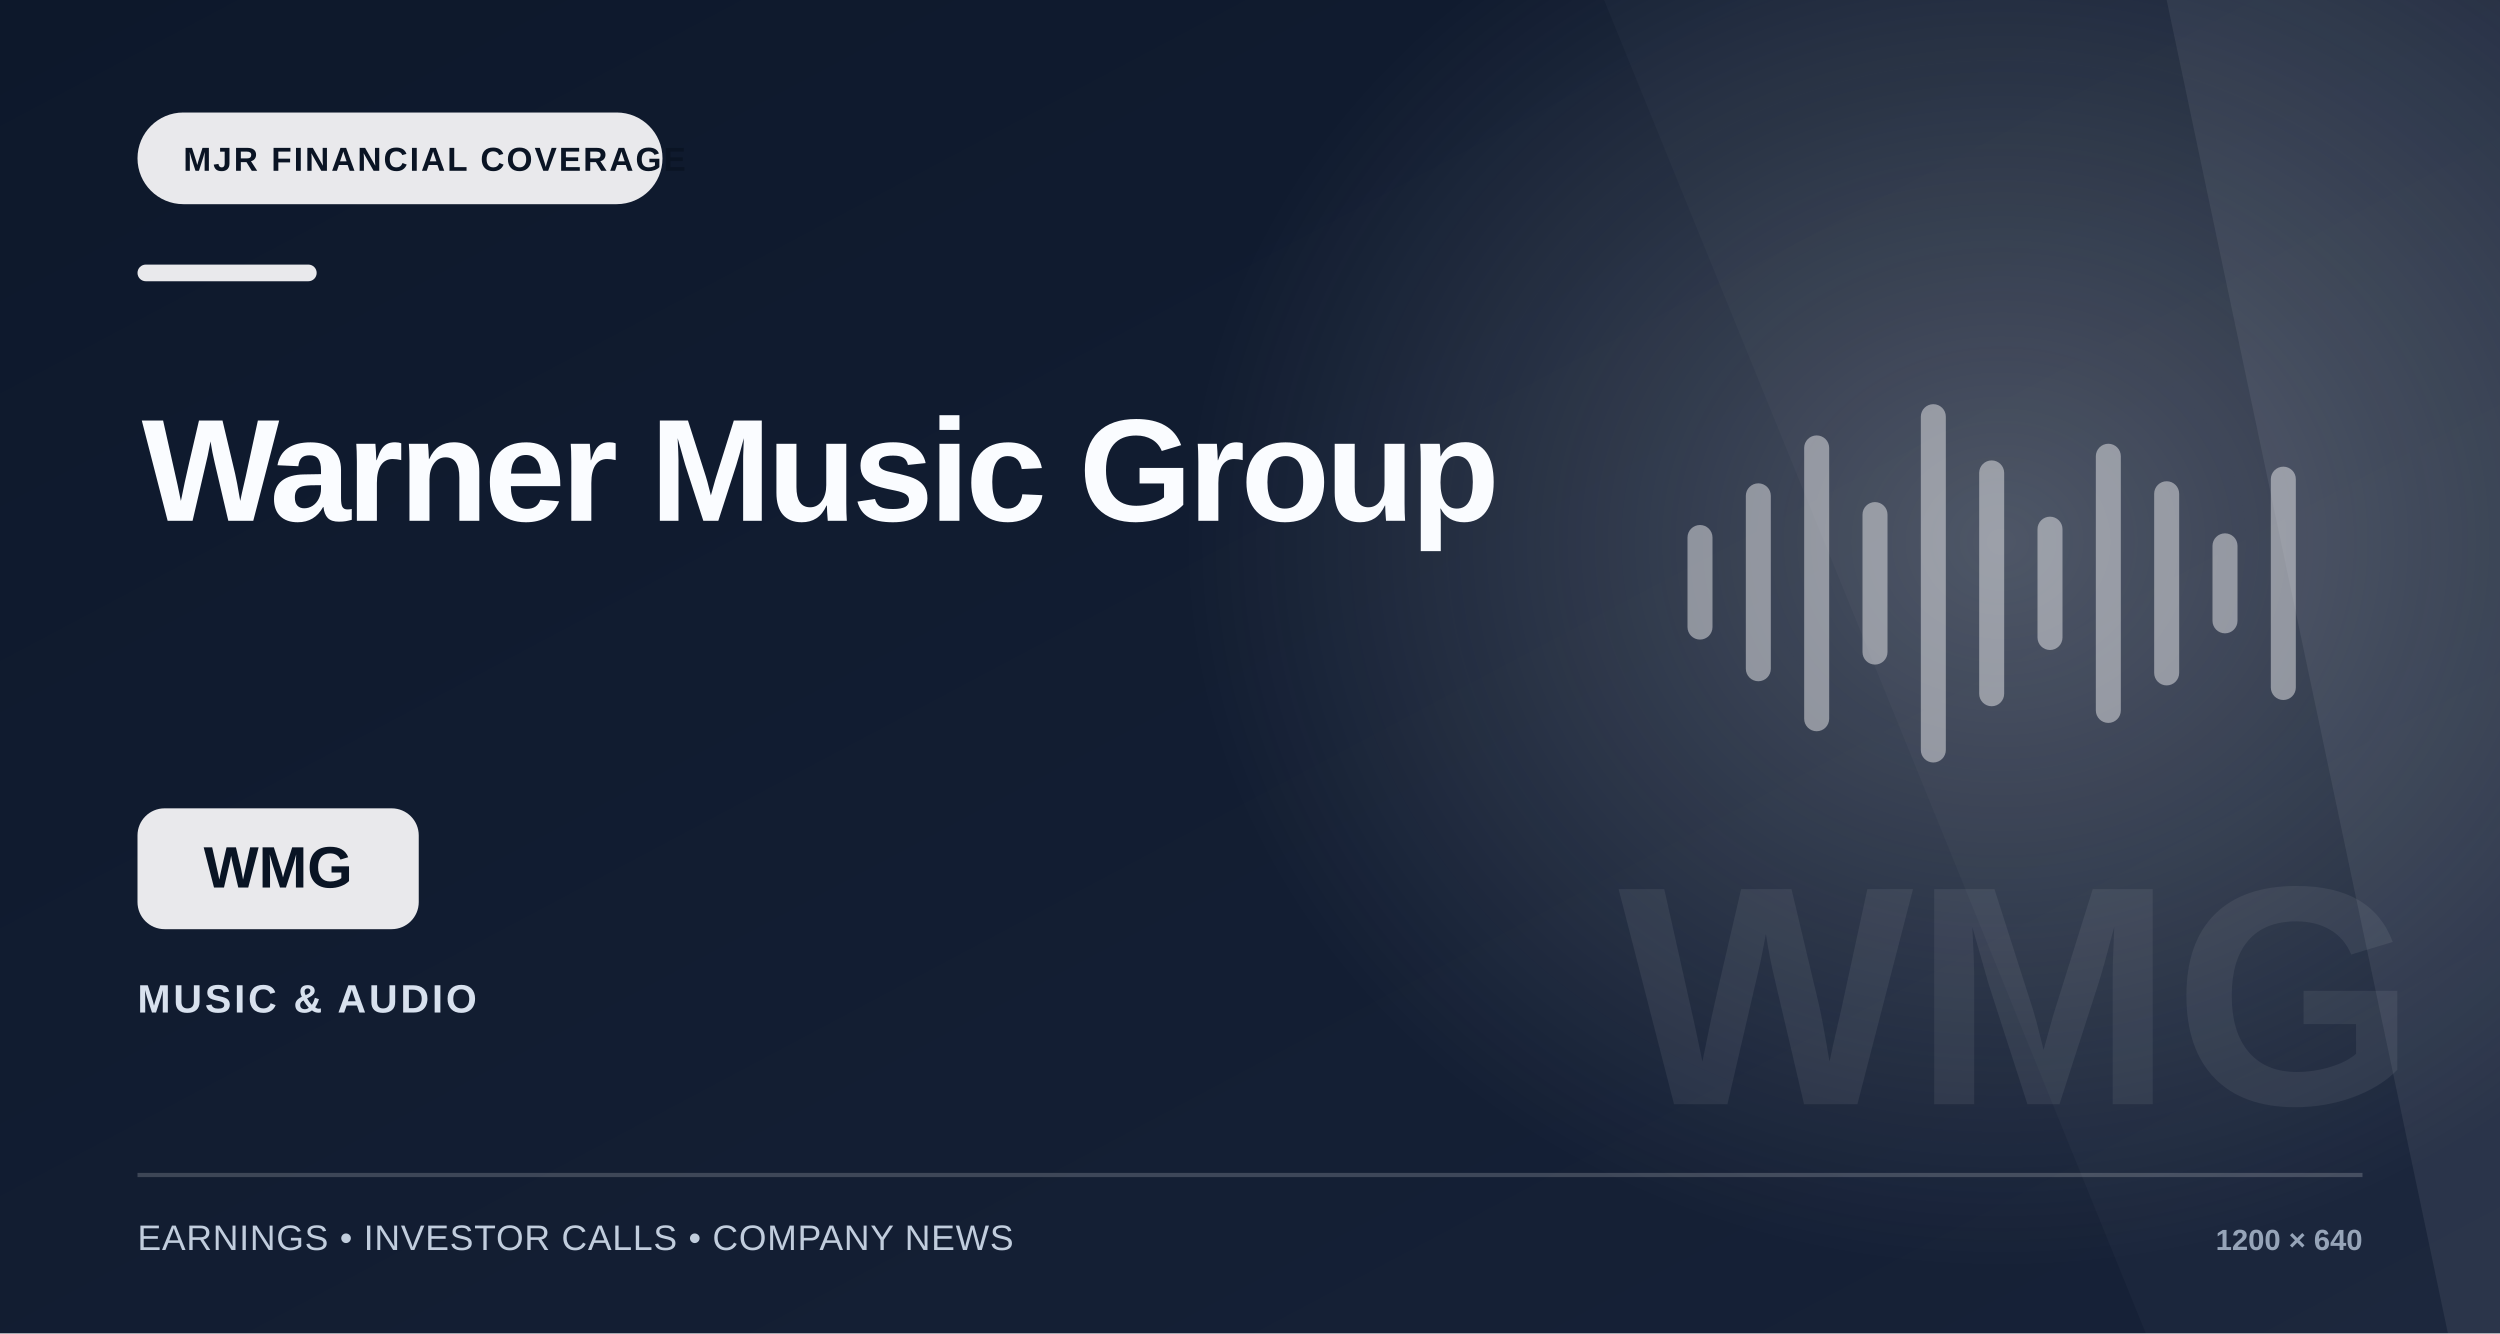
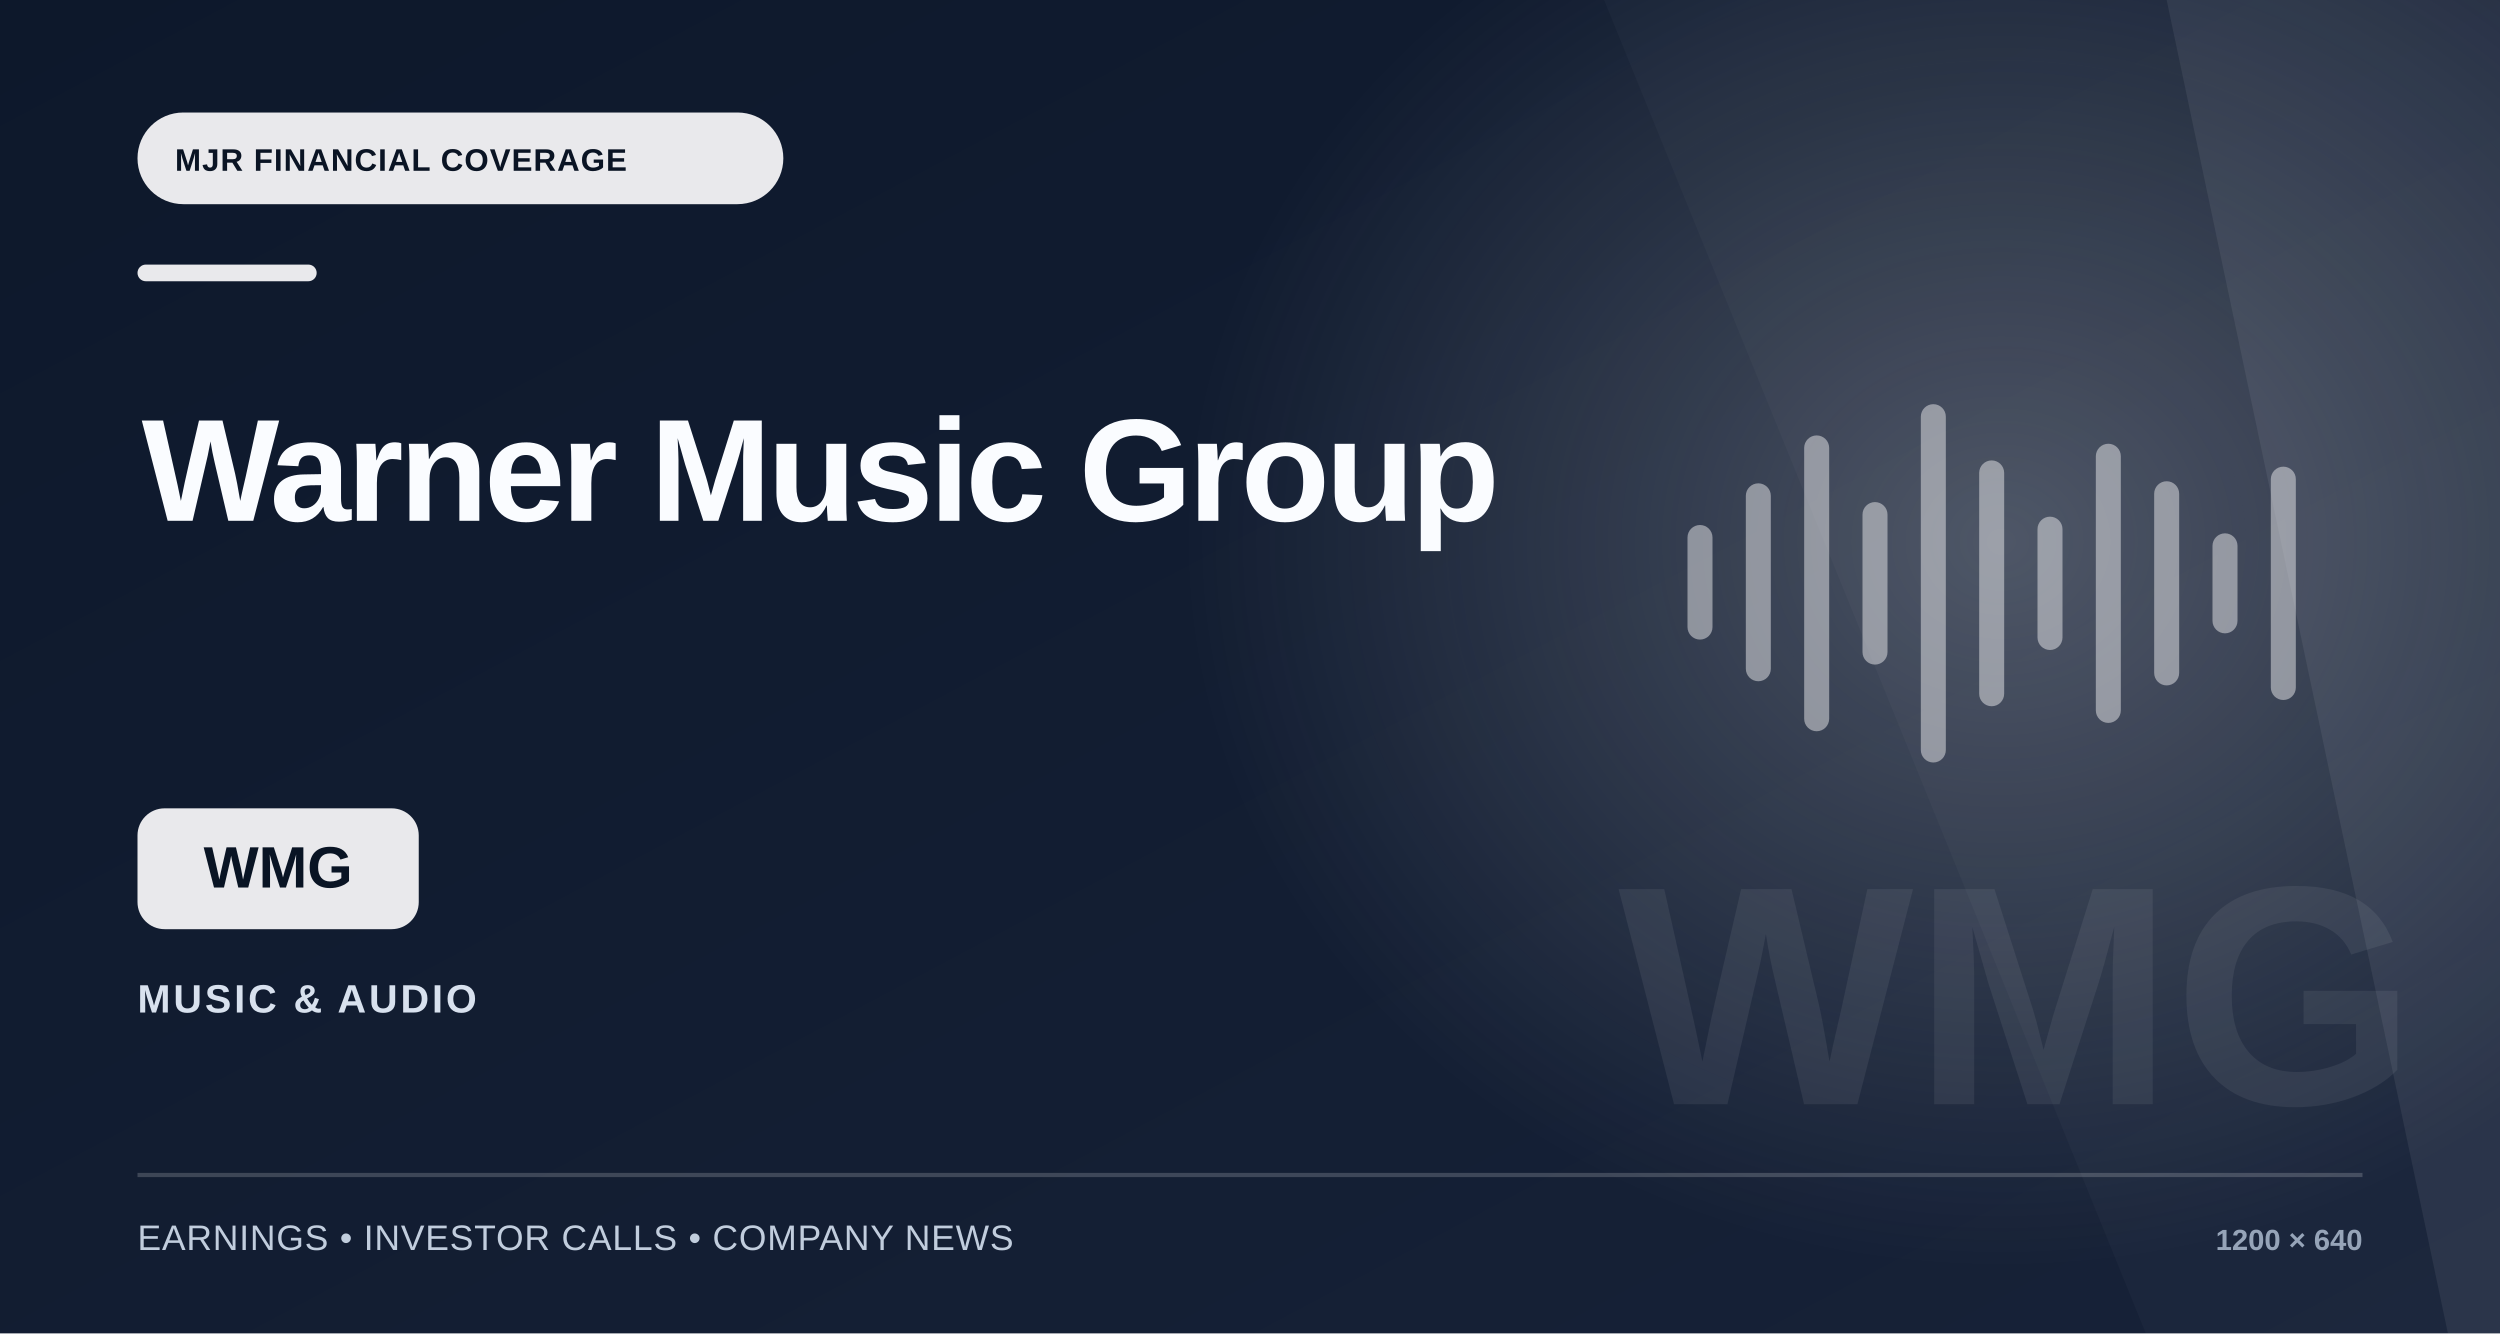
<svg xmlns="http://www.w3.org/2000/svg" width="1200" height="640" viewBox="0 0 1200 640" role="img" aria-labelledby="title desc">
  <defs>
    <linearGradient id="bg" x1="0" x2="1" y1="0" y2="1">
      <stop offset="0" stop-color="#0d182b" />
      <stop offset="1" stop-color="#172238" />
    </linearGradient>
    <radialGradient id="glow">
      <stop offset="0" stop-color="#E9E9EC" stop-opacity=".26" />
      <stop offset="1" stop-color="#E9E9EC" stop-opacity="0" />
    </radialGradient>
    <style>.title{font-family:Arial,Helvetica,sans-serif;font-weight:700;letter-spacing:-2px;fill:#fafcff}.label{font-family:Arial,Helvetica,sans-serif;font-weight:700}</style>
  </defs>
  <rect width="1200" height="640" fill="url(#bg)" />
  <ellipse cx="960" cy="260" rx="390" ry="350" fill="url(#glow)" />
  <path d="M770 0h430v640h-170z" fill="#fff" opacity=".025" />
  <path d="M1040 0h160v640h-25z" fill="#E9E9EC" opacity=".075" />
  <rect x="810" y="252" width="12" height="55" rx="6" fill="#E9E9EC" opacity=".5" />
  <rect x="838" y="232" width="12" height="95" rx="6" fill="#E9E9EC" opacity=".5" />
  <rect x="866" y="209" width="12" height="142" rx="6" fill="#E9E9EC" opacity=".5" />
  <rect x="894" y="241" width="12" height="78" rx="6" fill="#E9E9EC" opacity=".5" />
  <rect x="922" y="194" width="12" height="172" rx="6" fill="#E9E9EC" opacity=".5" />
  <rect x="950" y="221" width="12" height="118" rx="6" fill="#E9E9EC" opacity=".5" />
  <rect x="978" y="248" width="12" height="64" rx="6" fill="#E9E9EC" opacity=".5" />
  <rect x="1006" y="213" width="12" height="134" rx="6" fill="#E9E9EC" opacity=".5" />
  <rect x="1034" y="231" width="12" height="98" rx="6" fill="#E9E9EC" opacity=".5" />
  <rect x="1062" y="256" width="12" height="48" rx="6" fill="#E9E9EC" opacity=".5" />
  <rect x="1090" y="224" width="12" height="112" rx="6" fill="#E9E9EC" opacity=".5" />
  <text x="1160" y="530" text-anchor="end" class="label" font-size="150px" fill="#fff" opacity=".07">WMG</text>
-   <rect x="66" y="54" width="252" height="44" rx="22" fill="#E9E9EC" />
-   <text x="88" y="82" class="label" font-size="16px" letter-spacing="1" fill="#0a1424">MJR FINANCIAL COVERAGE</text>
+   <rect x="66" y="54" width="310" height="44" rx="22" fill="#E9E9EC" />
+   <text x="84" y="82" class="label" font-size="15px" letter-spacing=".5" fill="#0a1424">MJR FINANCIAL COVERAGE</text>
  <rect x="66" y="127" width="86" height="8" rx="4" fill="#E9E9EC" />
  <text x="68" y="250" class="title" font-size="70px">Warner Music Group</text>
  <rect x="66" y="388" width="135" height="58" rx="13" fill="#E9E9EC" />
  <text x="133.5" y="426" text-anchor="middle" class="label" font-size="28px" fill="#091424">WMG</text>
  <text x="66" y="486" class="label" font-size="19px" letter-spacing="1.4" fill="#d8e1ee">MUSIC &amp; AUDIO</text>
  <path d="M66 564H1134" stroke="#fff" stroke-opacity=".18" stroke-width="2" />
  <text x="66" y="600" font-family="Arial,Helvetica,sans-serif" font-size="17px" letter-spacing=".4" fill="#c1cddd">EARNINGS  •  INVESTOR CALLS  •  COMPANY NEWS</text>
  <text x="1134" y="600" text-anchor="end" class="label" font-size="14px" fill="#96a4b8">1200 × 640</text>
</svg>
